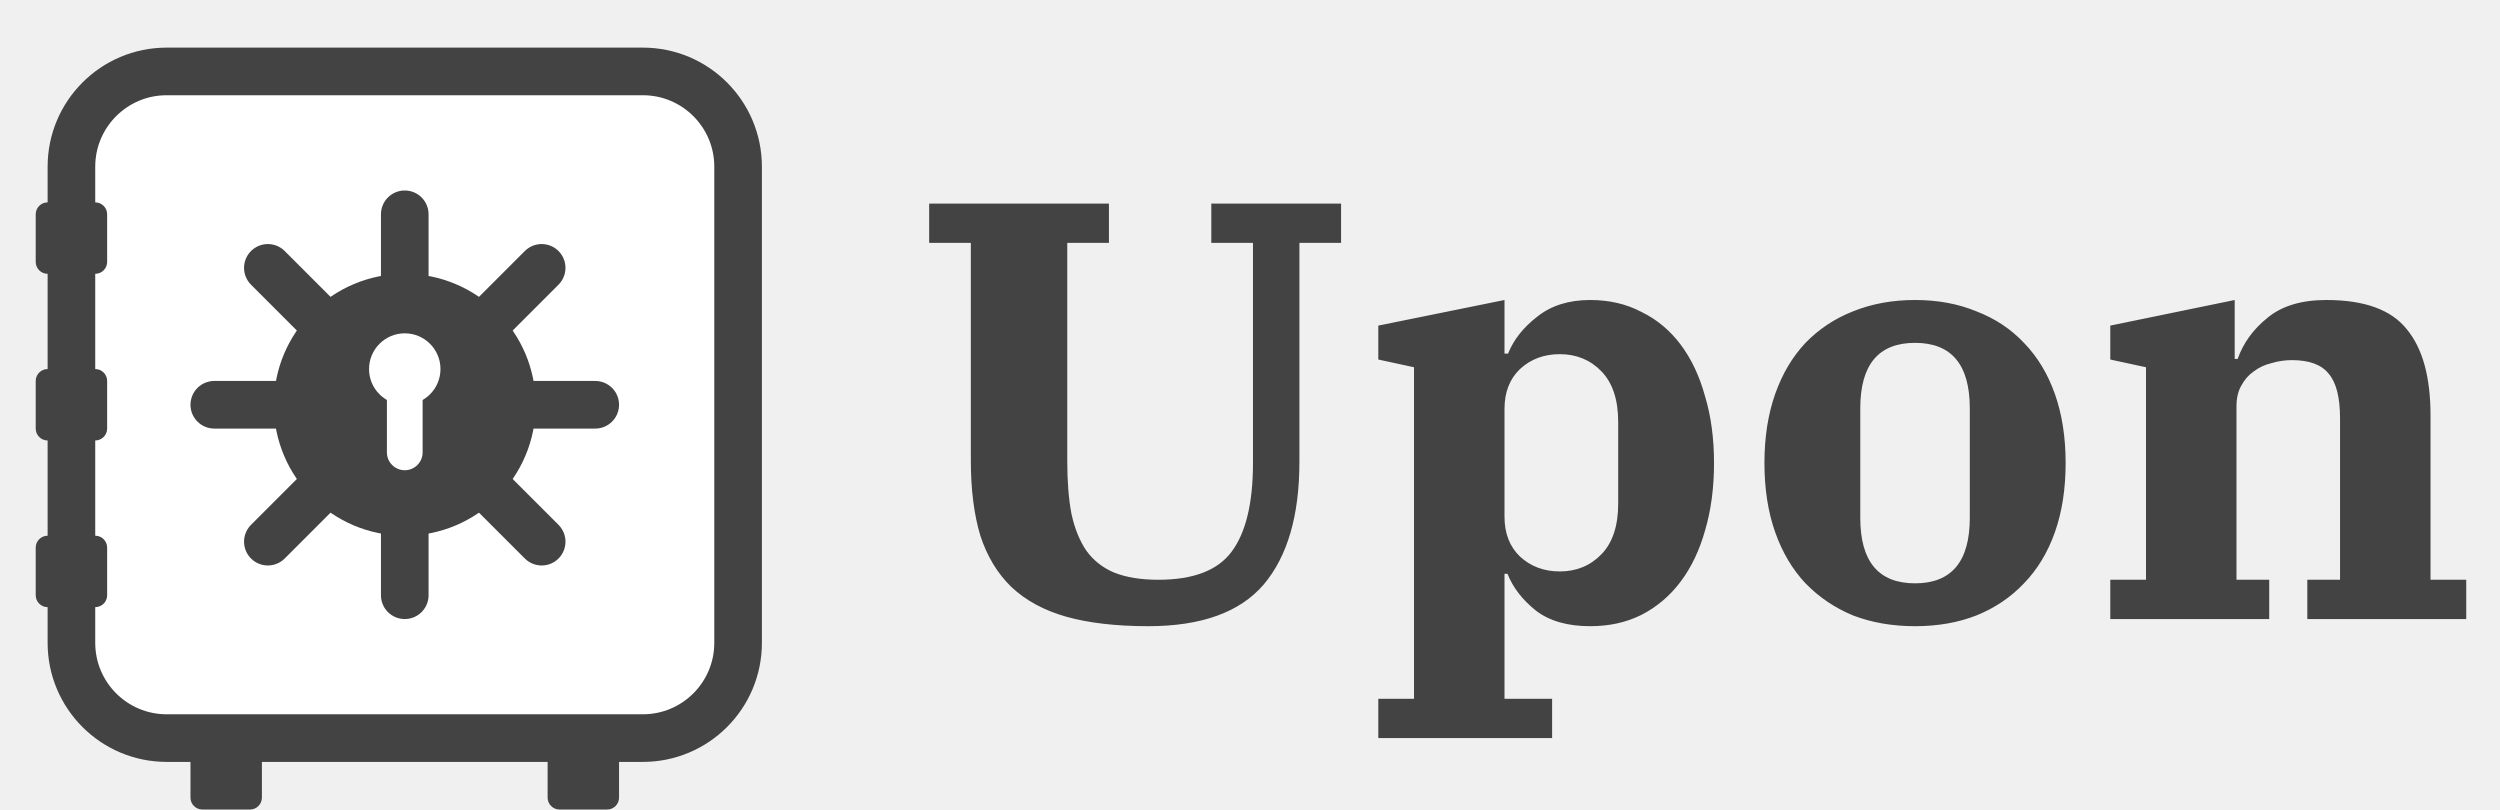
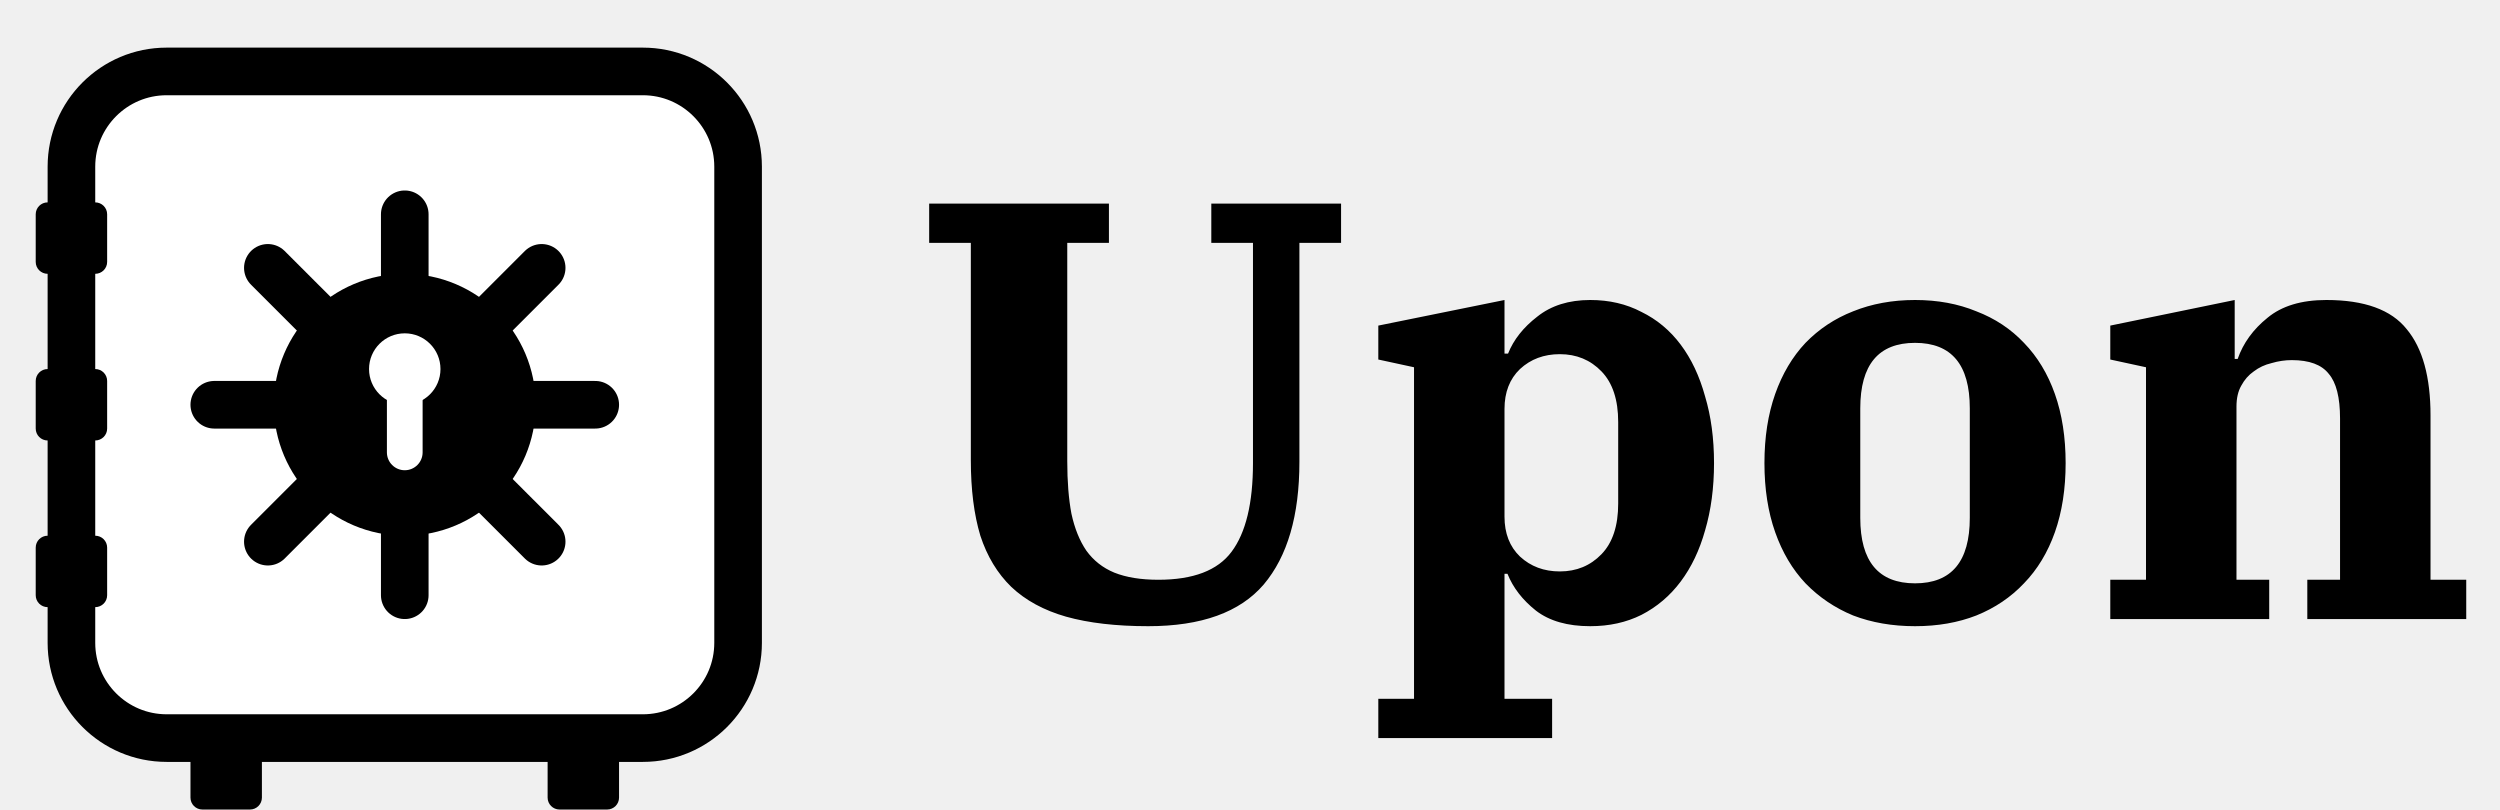
<svg xmlns="http://www.w3.org/2000/svg" width="210" height="68" viewBox="0 0 210 68" fill="none">
-   <path d="M54 6H14C9.582 6 6 9.582 6 14V54C6 58.418 9.582 62 14 62H54C58.418 62 62 58.418 62 54V14C62 9.582 58.418 6 54 6Z" fill="white" stroke="#434343" stroke-width="4" />
-   <path d="M21 62H17C16.448 62 16 62.448 16 63V67C16 67.552 16.448 68 17 68H21C21.552 68 22 67.552 22 67V63C22 62.448 21.552 62 21 62Z" fill="#434343" />
-   <path d="M51 62H47C46.448 62 46 62.448 46 63V67C46 67.552 46.448 68 47 68H51C51.552 68 52 67.552 52 67V63C52 62.448 51.552 62 51 62Z" fill="#434343" />
-   <path d="M8 17H4C3.448 17 3 17.448 3 18V22C3 22.552 3.448 23 4 23H8C8.552 23 9 22.552 9 22V18C9 17.448 8.552 17 8 17Z" fill="#434343" />
-   <path d="M8 31H4C3.448 31 3 31.448 3 32V36C3 36.552 3.448 37 4 37H8C8.552 37 9 36.552 9 36V32C9 31.448 8.552 31 8 31Z" fill="#434343" />
-   <path d="M8 45H4C3.448 45 3 45.448 3 46V50C3 50.552 3.448 51 4 51H8C8.552 51 9 50.552 9 50V46C9 45.448 8.552 45 8 45Z" fill="#434343" />
-   <path d="M34 18V25" stroke="#434343" stroke-width="4" stroke-linecap="round" />
-   <path d="M22.5 22.5L27.45 27.45" stroke="#434343" stroke-width="4" stroke-linecap="round" />
-   <path d="M34 43V50" stroke="#434343" stroke-width="4" stroke-linecap="round" />
-   <path d="M43 34H50" stroke="#434343" stroke-width="4" stroke-linecap="round" />
-   <path d="M22.5 45.5L27.45 40.55" stroke="#434343" stroke-width="4" stroke-linecap="round" />
-   <path d="M45.5 22.5L40.55 27.45" stroke="#434343" stroke-width="4" stroke-linecap="round" />
-   <path d="M45.5 45.5L40.55 40.55" stroke="#434343" stroke-width="4" stroke-linecap="round" />
-   <path d="M18 34H25" stroke="#434343" stroke-width="4" stroke-linecap="round" />
-   <path d="M34 45C40.075 45 45 40.075 45 34C45 27.925 40.075 23 34 23C27.925 23 23 27.925 23 34C23 40.075 27.925 45 34 45Z" fill="#434343" />
+   <path d="M54 6H14C9.582 6 6 9.582 6 14V54C6 58.418 9.582 62 14 62H54C58.418 62 62 58.418 62 54V14C62 9.582 58.418 6 54 6Z" fill="white" stroke="#000000" stroke-width="4" />
+   <path d="M21 62H17C16.448 62 16 62.448 16 63V67C16 67.552 16.448 68 17 68H21C21.552 68 22 67.552 22 67V63C22 62.448 21.552 62 21 62Z" fill="#000000" />
+   <path d="M51 62H47C46.448 62 46 62.448 46 63V67C46 67.552 46.448 68 47 68H51C51.552 68 52 67.552 52 67V63C52 62.448 51.552 62 51 62Z" fill="#000000" />
+   <path d="M8 17H4C3.448 17 3 17.448 3 18V22C3 22.552 3.448 23 4 23H8C8.552 23 9 22.552 9 22V18C9 17.448 8.552 17 8 17Z" fill="#000000" />
+   <path d="M8 31H4C3.448 31 3 31.448 3 32V36C3 36.552 3.448 37 4 37H8C8.552 37 9 36.552 9 36V32C9 31.448 8.552 31 8 31Z" fill="#000000" />
+   <path d="M8 45H4C3.448 45 3 45.448 3 46V50C3 50.552 3.448 51 4 51H8C8.552 51 9 50.552 9 50V46C9 45.448 8.552 45 8 45Z" fill="#000000" />
+   <path d="M34 18V25" stroke="#000000" stroke-width="4" stroke-linecap="round" />
+   <path d="M22.5 22.5L27.45 27.45" stroke="#000000" stroke-width="4" stroke-linecap="round" />
+   <path d="M34 43V50" stroke="#000000" stroke-width="4" stroke-linecap="round" />
+   <path d="M43 34H50" stroke="#000000" stroke-width="4" stroke-linecap="round" />
+   <path d="M22.5 45.5L27.45 40.55" stroke="#000000" stroke-width="4" stroke-linecap="round" />
+   <path d="M45.5 22.5L40.55 27.45" stroke="#000000" stroke-width="4" stroke-linecap="round" />
+   <path d="M45.5 45.5L40.55 40.55" stroke="#000000" stroke-width="4" stroke-linecap="round" />
+   <path d="M18 34H25" stroke="#000000" stroke-width="4" stroke-linecap="round" />
+   <path d="M34 45C40.075 45 45 40.075 45 34C45 27.925 40.075 23 34 23C27.925 23 23 27.925 23 34C23 40.075 27.925 45 34 45Z" fill="#000000" />
  <path d="M32.5 38C32.5 38.828 33.172 39.5 34 39.5C34.828 39.5 35.5 38.828 35.5 38H32.5ZM34 32H32.5V38H34H35.5V32H34Z" fill="white" />
  <path d="M34 34C35.657 34 37 32.657 37 31C37 29.343 35.657 28 34 28C32.343 28 31 29.343 31 31C31 32.657 32.343 34 34 34Z" fill="white" />
-   <path d="M96.45 52.6C93.75 52.6 91.45 52.333 89.55 51.8C87.683 51.267 86.15 50.433 84.95 49.3C83.783 48.167 82.917 46.733 82.35 45C81.817 43.233 81.55 41.117 81.55 38.65V20.4H78.05V17.1H93.15V20.4H89.65V38.75C89.65 40.45 89.767 41.917 90 43.15C90.267 44.383 90.683 45.417 91.25 46.25C91.85 47.083 92.633 47.7 93.6 48.1C94.6 48.5 95.833 48.7 97.3 48.7C100.233 48.7 102.283 47.917 103.45 46.35C104.65 44.75 105.25 42.267 105.25 38.9V20.4H101.75V17.1H112.65V20.4H109.15V38.8C109.15 43.3 108.15 46.733 106.15 49.1C104.15 51.433 100.917 52.6 96.45 52.6ZM115.778 58.7H118.778V30.85L115.778 30.2V27.35L126.378 25.2V29.7H126.678C127.144 28.533 127.961 27.5 129.128 26.6C130.294 25.667 131.778 25.2 133.578 25.2C135.178 25.2 136.611 25.533 137.878 26.2C139.178 26.833 140.278 27.75 141.178 28.95C142.078 30.15 142.761 31.6 143.228 33.3C143.728 34.967 143.978 36.833 143.978 38.9C143.978 40.967 143.728 42.85 143.228 44.55C142.761 46.217 142.078 47.65 141.178 48.85C140.278 50.05 139.178 50.983 137.878 51.65C136.611 52.283 135.178 52.6 133.578 52.6C131.678 52.6 130.161 52.167 129.028 51.3C127.894 50.4 127.094 49.367 126.628 48.2H126.378V58.7H130.378V62H115.778V58.7ZM131.028 48C132.428 48 133.594 47.517 134.528 46.55C135.461 45.583 135.928 44.167 135.928 42.3V35.45C135.928 33.583 135.461 32.167 134.528 31.2C133.594 30.233 132.428 29.75 131.028 29.75C129.694 29.75 128.578 30.167 127.678 31C126.811 31.833 126.378 32.95 126.378 34.35V43.4C126.378 44.8 126.811 45.917 127.678 46.75C128.578 47.583 129.694 48 131.028 48ZM160.863 49C163.929 49 165.463 47.167 165.463 43.5V34.3C165.463 30.633 163.929 28.8 160.863 28.8C157.796 28.8 156.263 30.633 156.263 34.3V43.5C156.263 47.167 157.796 49 160.863 49ZM160.863 52.6C158.963 52.6 157.229 52.3 155.663 51.7C154.129 51.067 152.796 50.167 151.663 49C150.563 47.833 149.713 46.4 149.113 44.7C148.513 43 148.213 41.067 148.213 38.9C148.213 36.733 148.513 34.8 149.113 33.1C149.713 31.4 150.563 29.967 151.663 28.8C152.796 27.633 154.129 26.75 155.663 26.15C157.229 25.517 158.963 25.2 160.863 25.2C162.763 25.2 164.479 25.517 166.013 26.15C167.579 26.75 168.913 27.633 170.013 28.8C171.146 29.967 172.013 31.4 172.613 33.1C173.213 34.8 173.513 36.733 173.513 38.9C173.513 41.067 173.213 43 172.613 44.7C172.013 46.4 171.146 47.833 170.013 49C168.913 50.167 167.579 51.067 166.013 51.7C164.479 52.3 162.763 52.6 160.863 52.6ZM177.264 48.7H180.264V30.85L177.264 30.2V27.35L187.714 25.2V30.15H187.964C188.431 28.817 189.264 27.667 190.464 26.7C191.664 25.7 193.314 25.2 195.414 25.2C198.614 25.2 200.864 26.017 202.164 27.65C203.497 29.25 204.164 31.667 204.164 34.9V48.7H207.164V52H193.814V48.7H196.564V35.15C196.564 33.383 196.247 32.133 195.614 31.4C195.014 30.633 193.981 30.25 192.514 30.25C191.947 30.25 191.381 30.333 190.814 30.5C190.247 30.633 189.747 30.867 189.314 31.2C188.881 31.5 188.531 31.9 188.264 32.4C187.997 32.867 187.864 33.45 187.864 34.15V48.7H190.614V52H177.264V48.7Z" fill="#434343" />
+   <path d="M96.45 52.6C93.75 52.6 91.45 52.333 89.55 51.8C87.683 51.267 86.15 50.433 84.95 49.3C83.783 48.167 82.917 46.733 82.35 45C81.817 43.233 81.55 41.117 81.55 38.65V20.4H78.05V17.1H93.15V20.4H89.65V38.75C89.65 40.45 89.767 41.917 90 43.15C90.267 44.383 90.683 45.417 91.25 46.25C91.85 47.083 92.633 47.7 93.6 48.1C94.6 48.5 95.833 48.7 97.3 48.7C100.233 48.7 102.283 47.917 103.45 46.35C104.65 44.75 105.25 42.267 105.25 38.9V20.4H101.75V17.1H112.65V20.4H109.15V38.8C109.15 43.3 108.15 46.733 106.15 49.1C104.15 51.433 100.917 52.6 96.45 52.6ZM115.778 58.7H118.778V30.85L115.778 30.2V27.35L126.378 25.2V29.7H126.678C127.144 28.533 127.961 27.5 129.128 26.6C130.294 25.667 131.778 25.2 133.578 25.2C135.178 25.2 136.611 25.533 137.878 26.2C139.178 26.833 140.278 27.75 141.178 28.95C142.078 30.15 142.761 31.6 143.228 33.3C143.728 34.967 143.978 36.833 143.978 38.9C143.978 40.967 143.728 42.85 143.228 44.55C142.761 46.217 142.078 47.65 141.178 48.85C140.278 50.05 139.178 50.983 137.878 51.65C136.611 52.283 135.178 52.6 133.578 52.6C131.678 52.6 130.161 52.167 129.028 51.3C127.894 50.4 127.094 49.367 126.628 48.2H126.378V58.7H130.378V62H115.778V58.7ZM131.028 48C132.428 48 133.594 47.517 134.528 46.55C135.461 45.583 135.928 44.167 135.928 42.3V35.45C135.928 33.583 135.461 32.167 134.528 31.2C133.594 30.233 132.428 29.75 131.028 29.75C129.694 29.75 128.578 30.167 127.678 31C126.811 31.833 126.378 32.95 126.378 34.35V43.4C126.378 44.8 126.811 45.917 127.678 46.75C128.578 47.583 129.694 48 131.028 48ZM160.863 49C163.929 49 165.463 47.167 165.463 43.5V34.3C165.463 30.633 163.929 28.8 160.863 28.8C157.796 28.8 156.263 30.633 156.263 34.3V43.5C156.263 47.167 157.796 49 160.863 49ZM160.863 52.6C158.963 52.6 157.229 52.3 155.663 51.7C154.129 51.067 152.796 50.167 151.663 49C150.563 47.833 149.713 46.4 149.113 44.7C148.513 43 148.213 41.067 148.213 38.9C148.213 36.733 148.513 34.8 149.113 33.1C149.713 31.4 150.563 29.967 151.663 28.8C152.796 27.633 154.129 26.75 155.663 26.15C157.229 25.517 158.963 25.2 160.863 25.2C162.763 25.2 164.479 25.517 166.013 26.15C167.579 26.75 168.913 27.633 170.013 28.8C171.146 29.967 172.013 31.4 172.613 33.1C173.213 34.8 173.513 36.733 173.513 38.9C173.513 41.067 173.213 43 172.613 44.7C172.013 46.4 171.146 47.833 170.013 49C168.913 50.167 167.579 51.067 166.013 51.7C164.479 52.3 162.763 52.6 160.863 52.6ZM177.264 48.7H180.264V30.85L177.264 30.2V27.35L187.714 25.2V30.15H187.964C188.431 28.817 189.264 27.667 190.464 26.7C191.664 25.7 193.314 25.2 195.414 25.2C198.614 25.2 200.864 26.017 202.164 27.65C203.497 29.25 204.164 31.667 204.164 34.9V48.7H207.164V52H193.814V48.7H196.564V35.15C196.564 33.383 196.247 32.133 195.614 31.4C195.014 30.633 193.981 30.25 192.514 30.25C191.947 30.25 191.381 30.333 190.814 30.5C190.247 30.633 189.747 30.867 189.314 31.2C188.881 31.5 188.531 31.9 188.264 32.4C187.997 32.867 187.864 33.45 187.864 34.15V48.7H190.614V52H177.264V48.7Z" fill="#000000" />
</svg>
